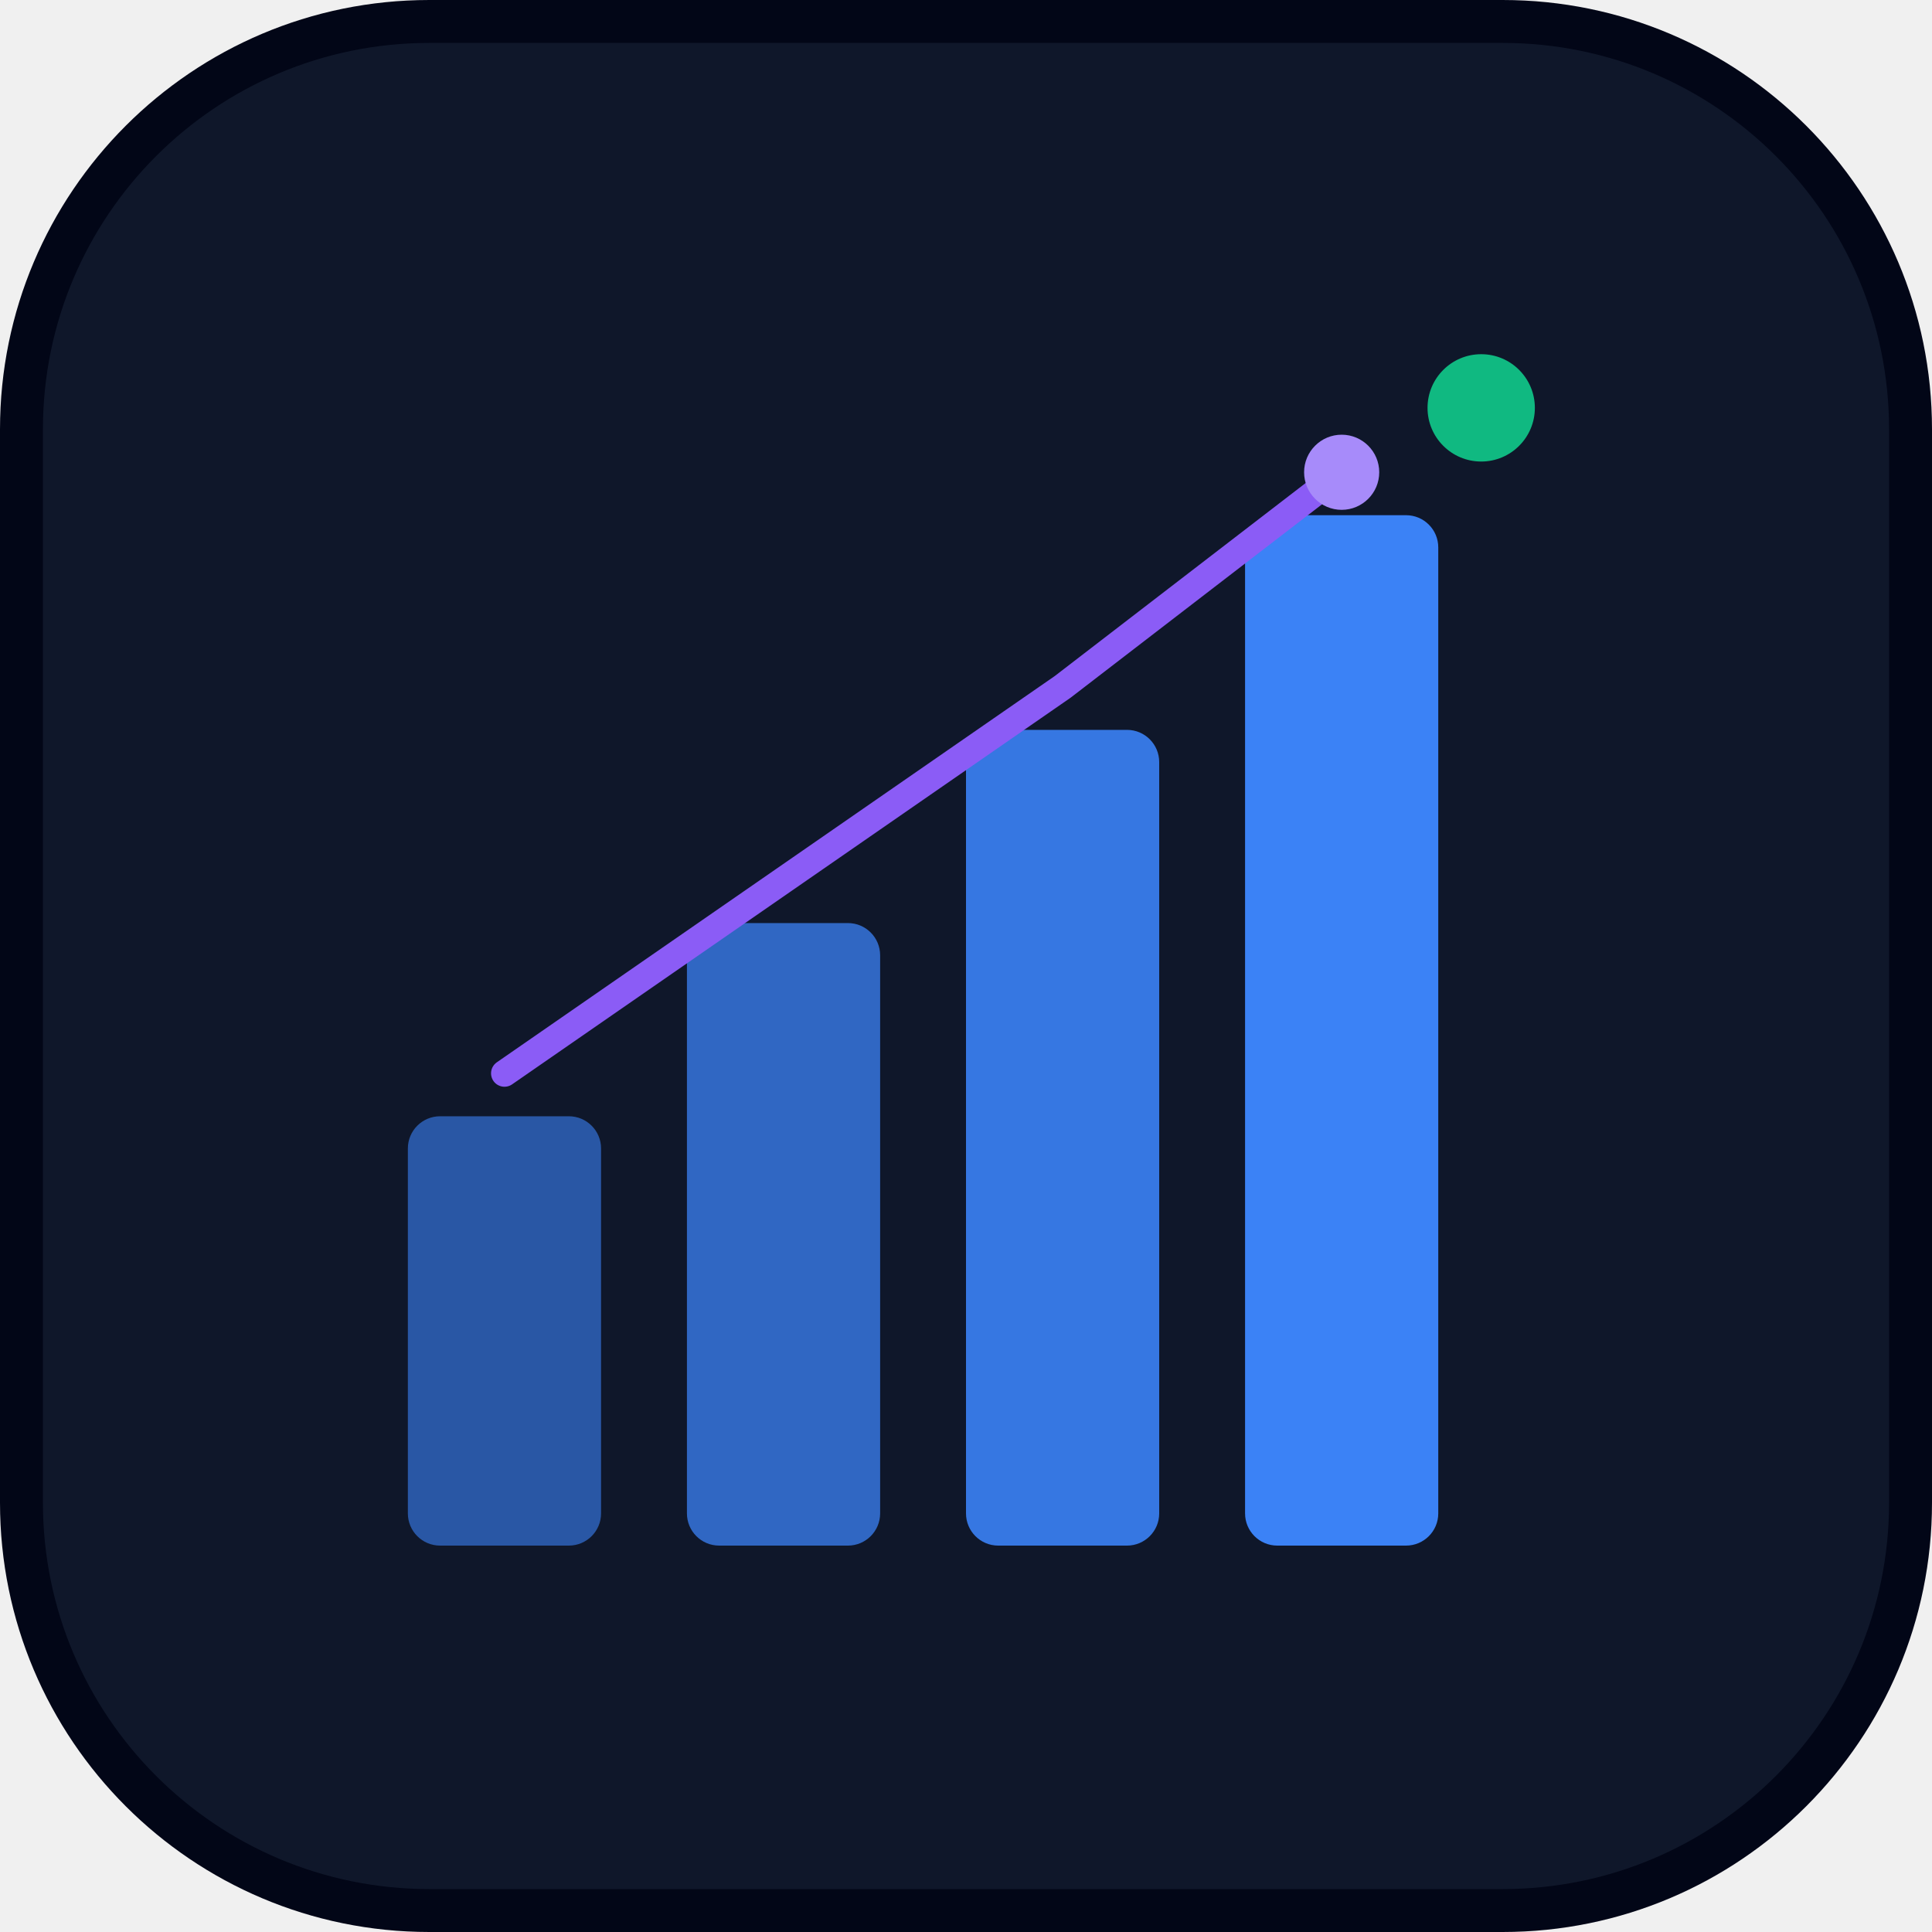
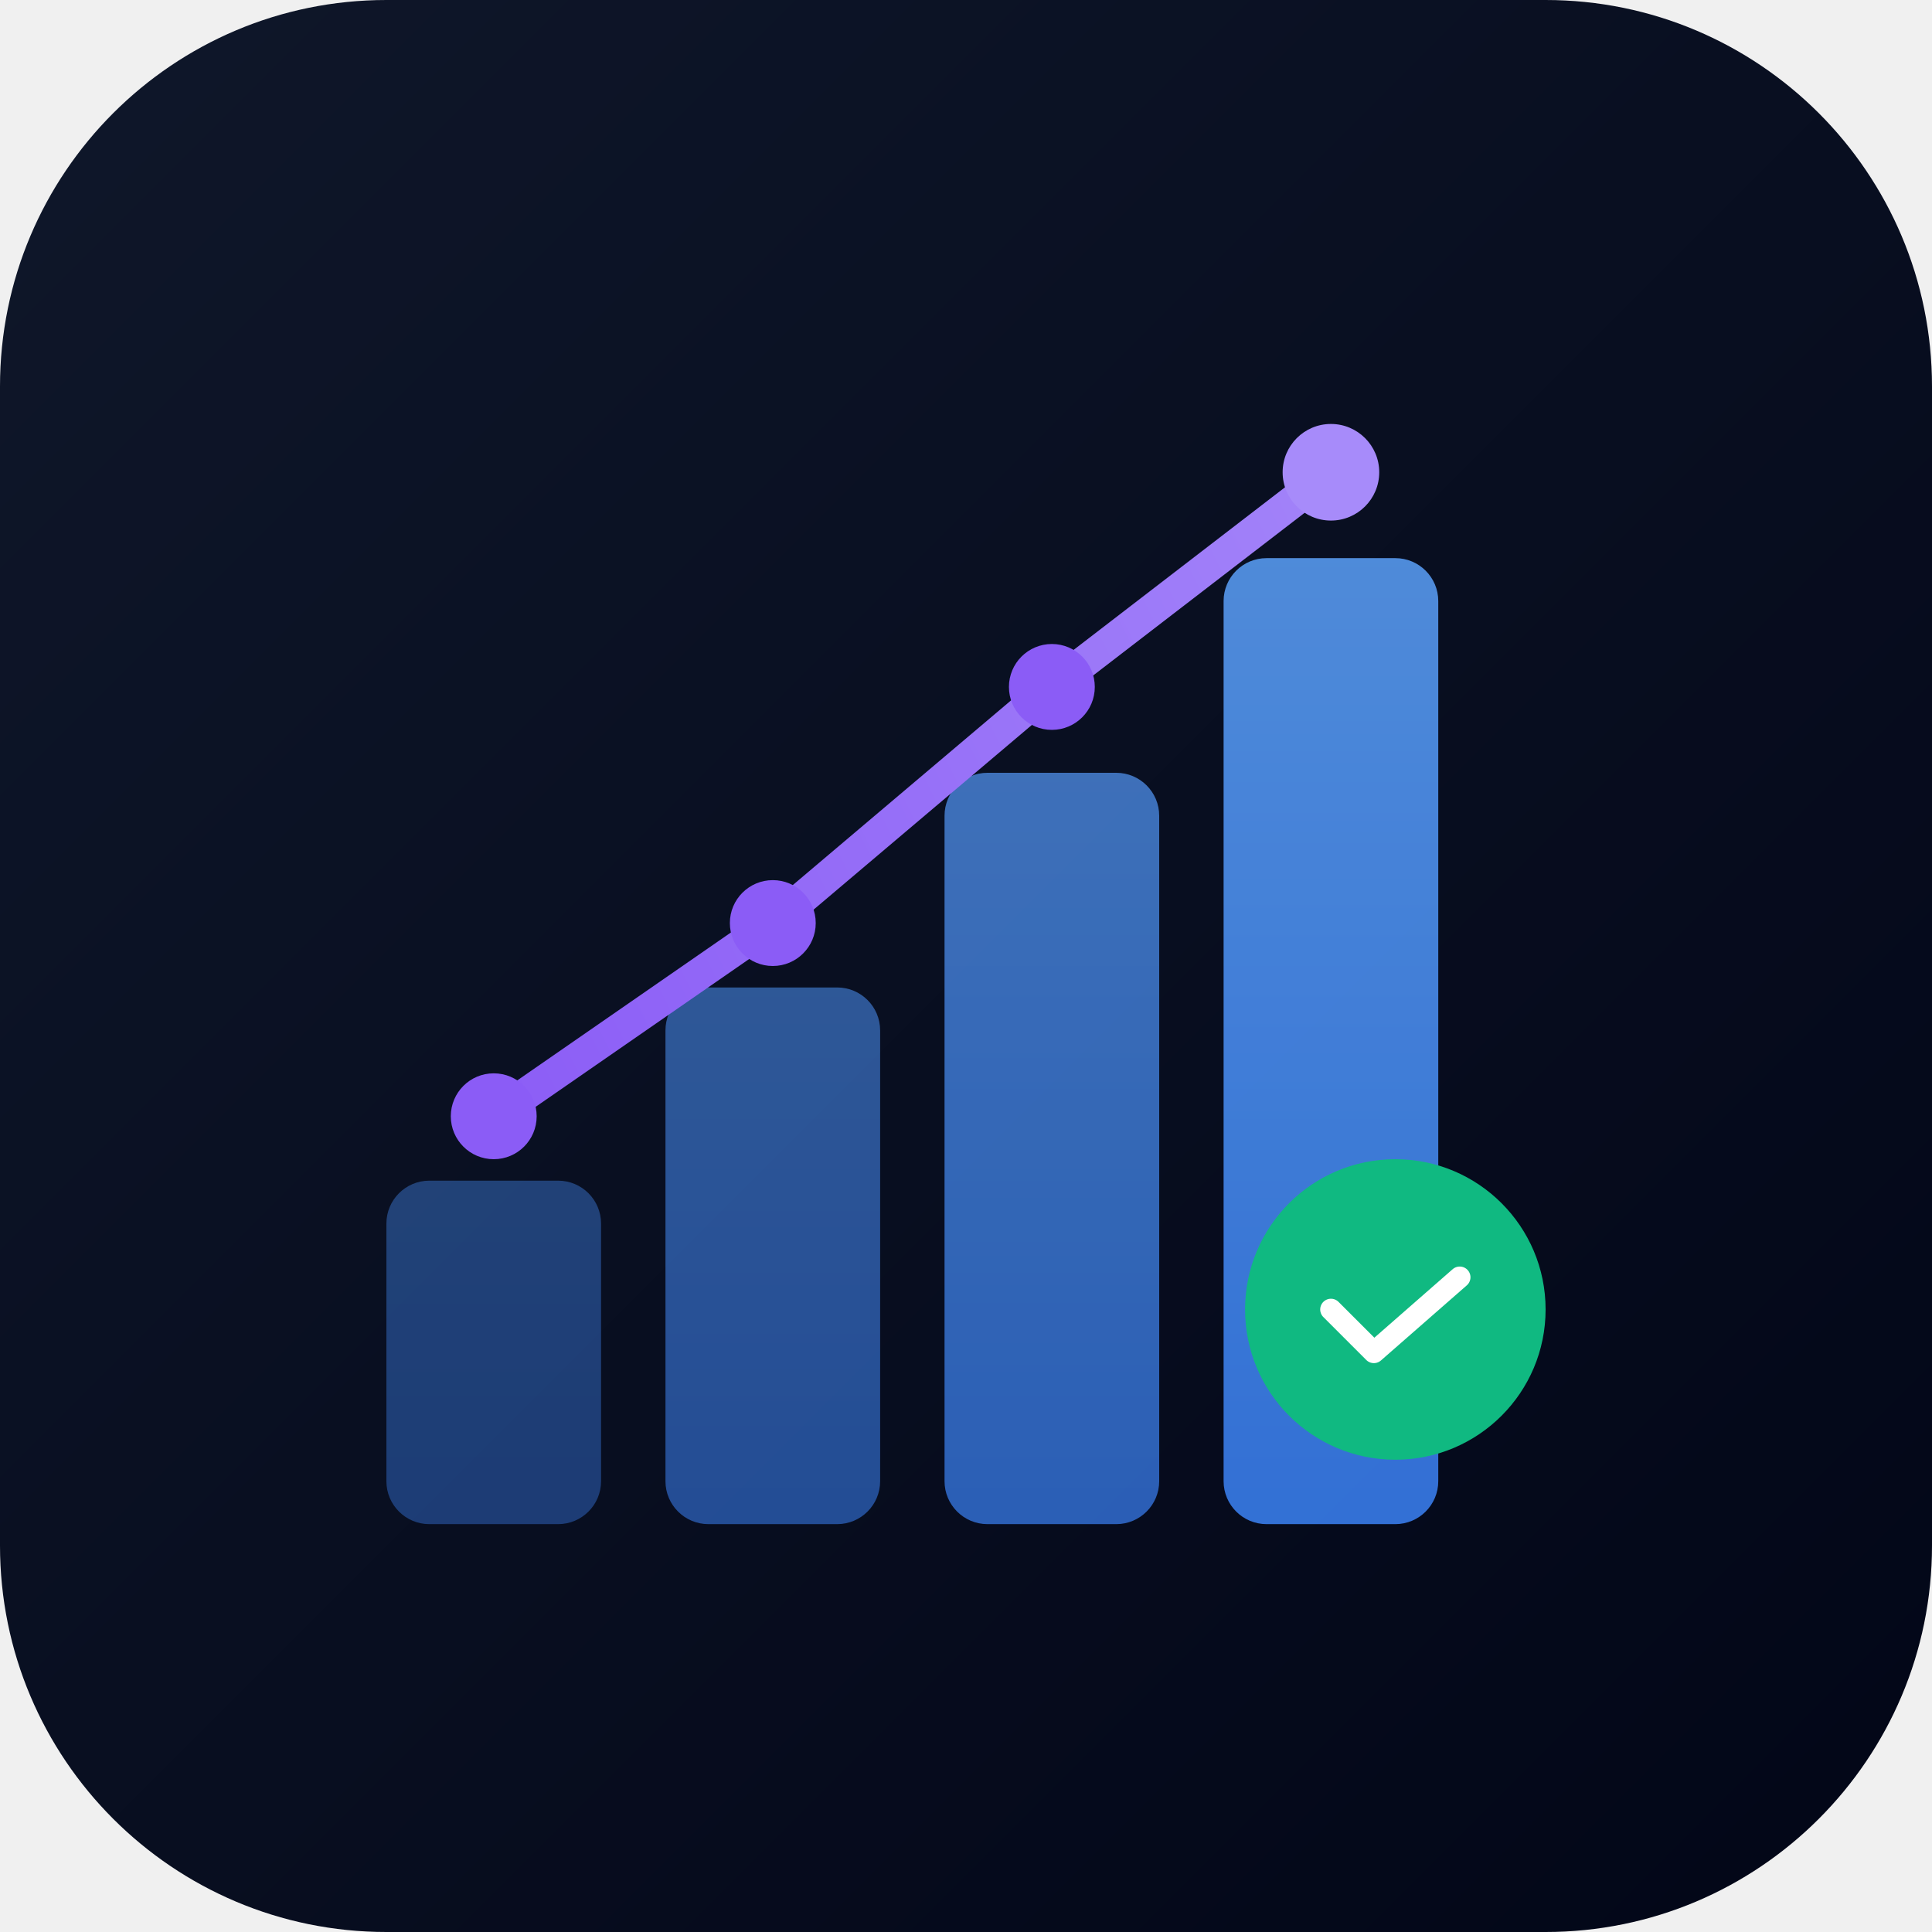
<svg xmlns="http://www.w3.org/2000/svg" width="180" height="180" viewBox="0 0 180 180" fill="none">
-   <rect width="180" height="180" rx="40" fill="#020617" />
-   <rect x="4" y="4" width="172" height="172" rx="36" fill="#0F172A" />
-   <rect x="38" y="104" width="18" height="40" rx="3" fill="#3B82F6" opacity="0.6" />
-   <rect x="64" y="86" width="18" height="58" rx="3" fill="#3B82F6" opacity="0.75" />
-   <rect x="90" y="68" width="18" height="76" rx="3" fill="#3B82F6" opacity="0.9" />
-   <rect x="116" y="48" width="18" height="96" rx="3" fill="#3B82F6" />
-   <path d="M47 100 L73 82 L99 64 L125 44" stroke="#8B5CF6" stroke-width="2.5" stroke-linecap="round" stroke-linejoin="round" fill="none" />
-   <circle cx="125" cy="44" r="3.5" fill="#A78BFA" />
-   <circle cx="138" cy="38" r="5" fill="#10B981" />
+   <defs>
+     <linearGradient id="bgGrad" x1="0" y1="0" x2="180" y2="180" gradientUnits="userSpaceOnUse">
+       <stop offset="0%" stop-color="#0F172A" />
+       <stop offset="100%" stop-color="#020617" />
+     </linearGradient>
+     <linearGradient id="barGrad" x1="0" y1="140" x2="0" y2="40" gradientUnits="userSpaceOnUse">
+       <stop offset="0%" stop-color="#3B82F6" />
+       <stop offset="100%" stop-color="#60A5FA" />
+     </linearGradient>
+     <linearGradient id="lineGrad" x1="36" y1="90" x2="144" y2="36" gradientUnits="userSpaceOnUse">
+       <stop offset="0%" stop-color="#8B5CF6" />
+       <stop offset="100%" stop-color="#A78BFA" />
+     </linearGradient>
+   </defs>
+   <rect width="180" height="180" rx="36" fill="url(#bgGrad)" />
+   <rect x="36" y="110" width="20" height="32" rx="4" fill="url(#barGrad)" opacity="0.4" />
+   <rect x="62" y="92" width="20" height="50" rx="4" fill="url(#barGrad)" opacity="0.55" />
+   <rect x="88" y="72" width="20" height="70" rx="4" fill="url(#barGrad)" opacity="0.7" />
+   <rect x="114" y="52" width="20" height="90" rx="4" fill="url(#barGrad)" opacity="0.85" />
+   <path d="M46 104 L72 86 L98 64 L124 44" stroke="url(#lineGrad)" stroke-width="3" stroke-linecap="round" stroke-linejoin="round" fill="none" />
+   <circle cx="46" cy="104" r="4" fill="#8B5CF6" />
+   <circle cx="72" cy="86" r="4" fill="#8B5CF6" />
+   <circle cx="98" cy="64" r="4" fill="#8B5CF6" />
+   <circle cx="124" cy="44" r="4.5" fill="#A78BFA" />
+   <g transform="translate(130, 122)">
+     <circle cx="0" cy="0" r="14" fill="#10B981" />
+     <path d="M-6 0 L-2 4 L6 -3" stroke="white" stroke-width="2" stroke-linecap="round" stroke-linejoin="round" fill="none" />
+   </g>
</svg>
